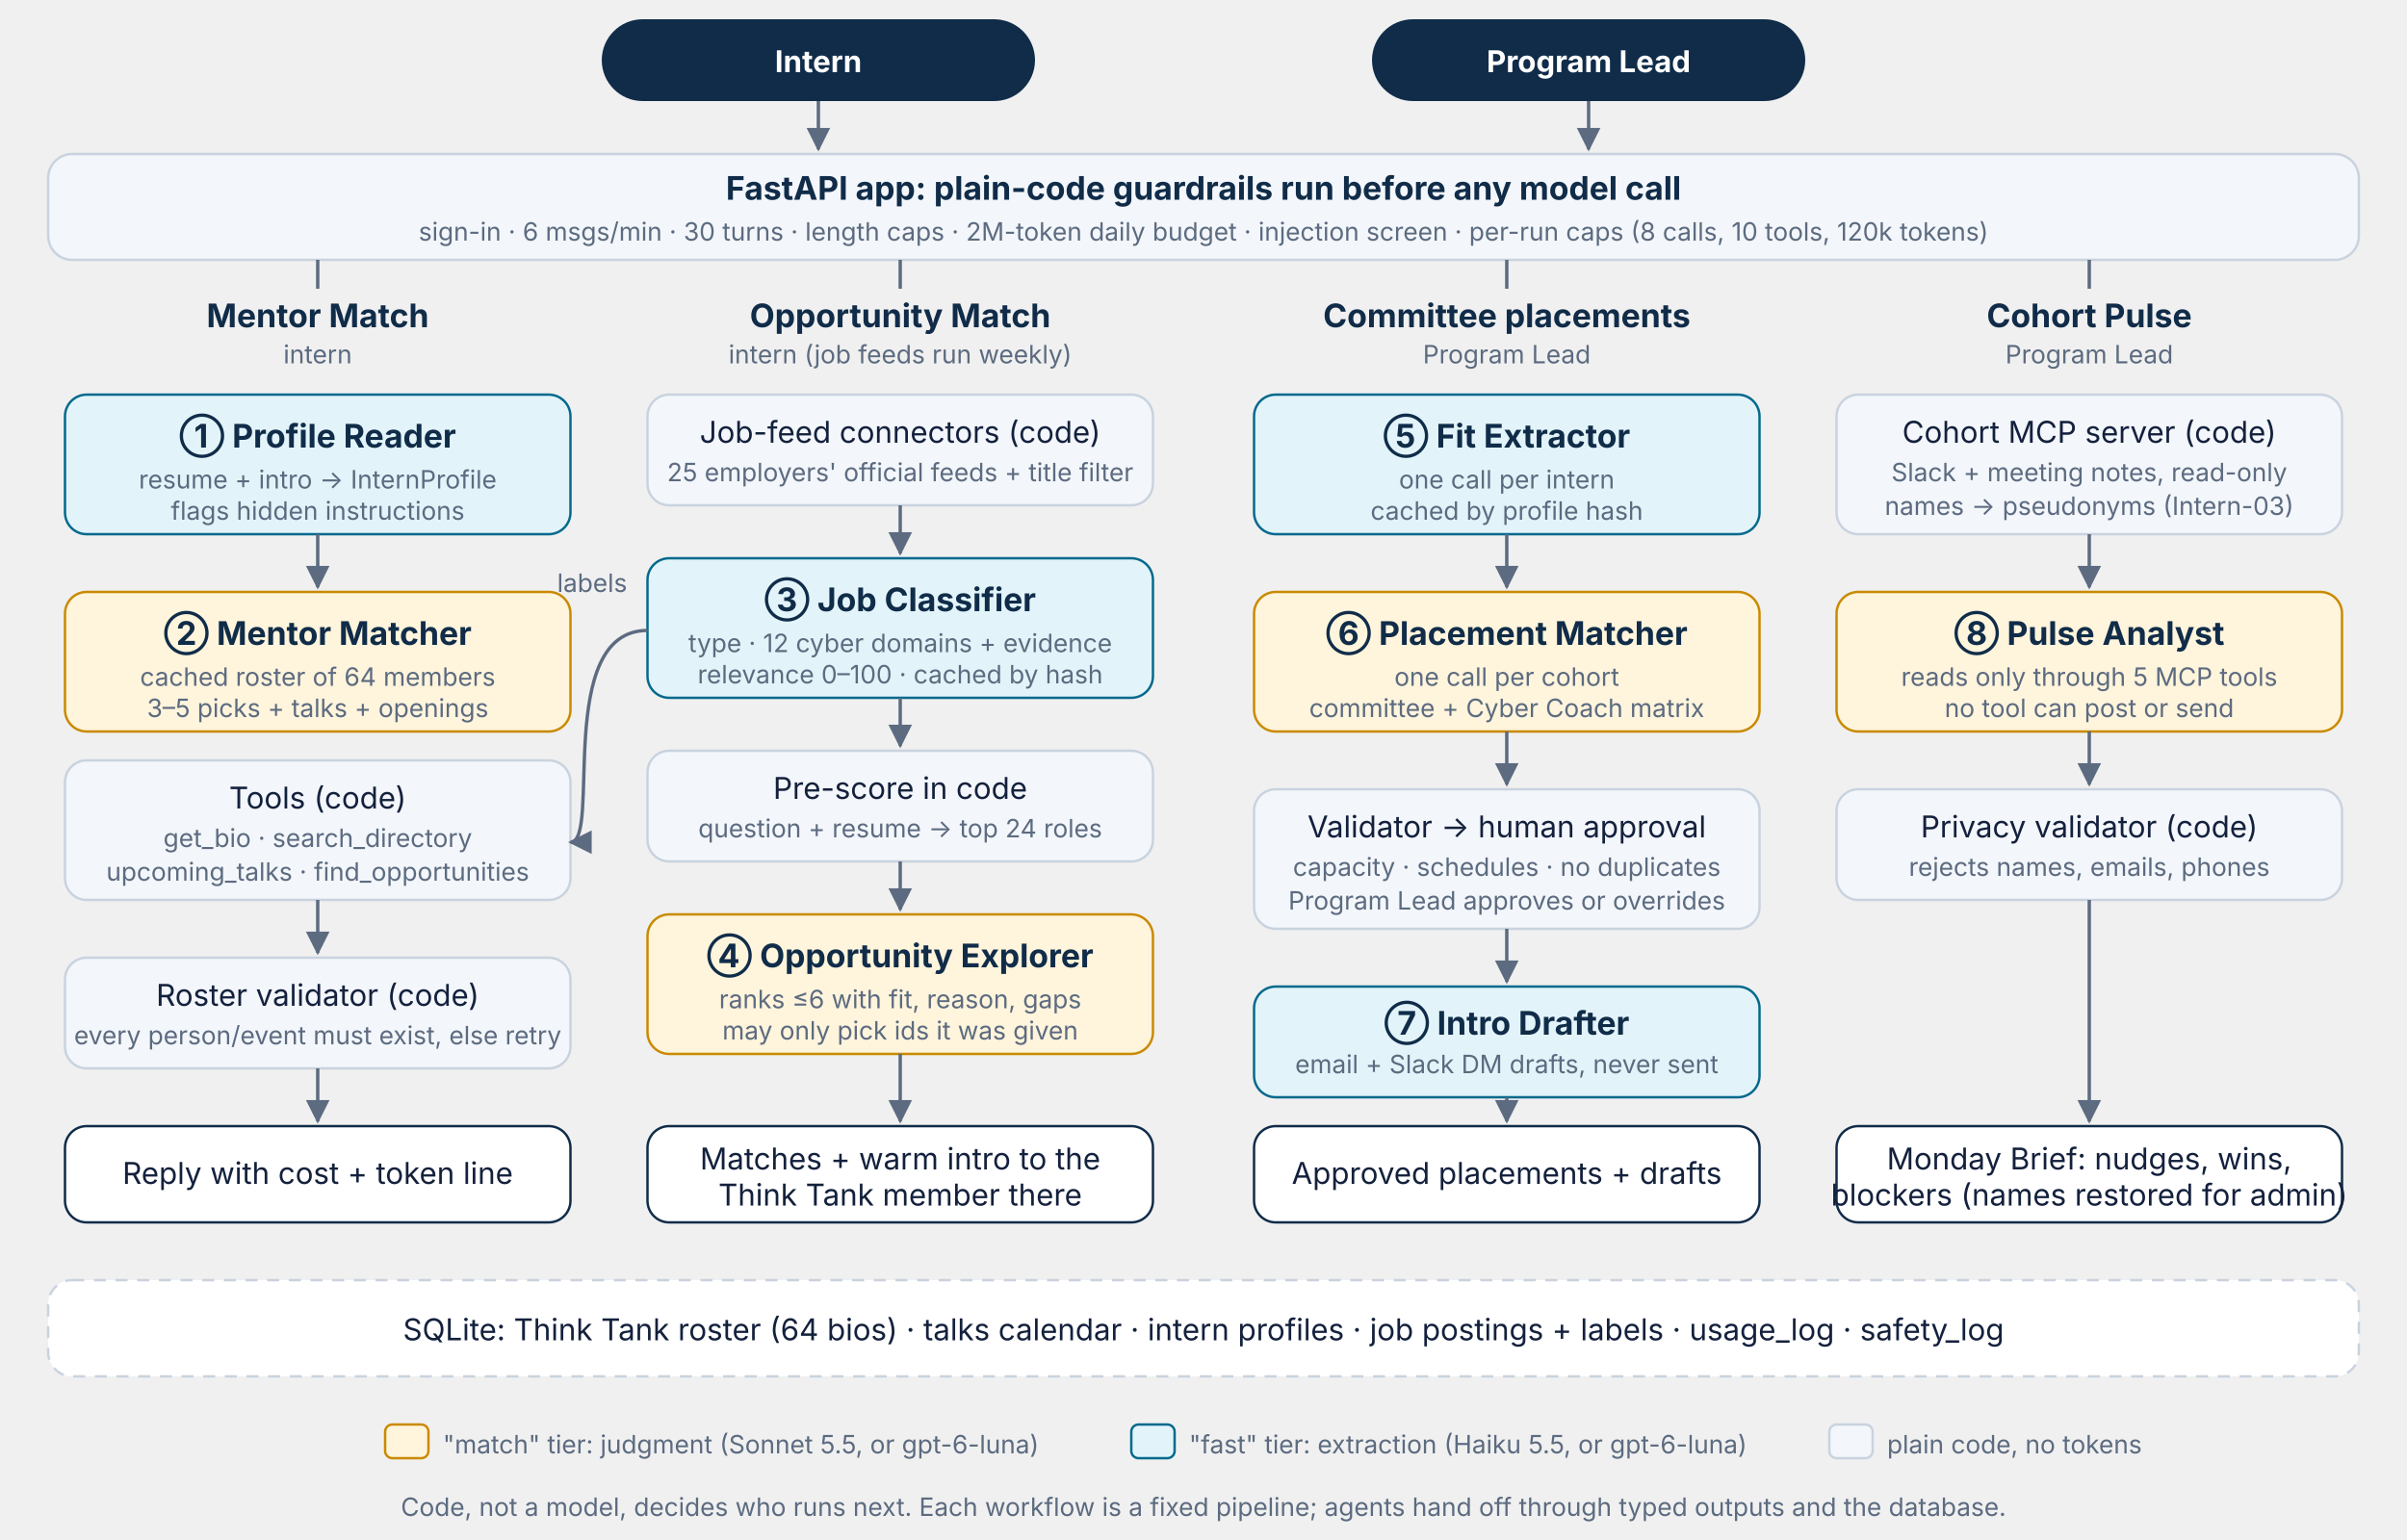
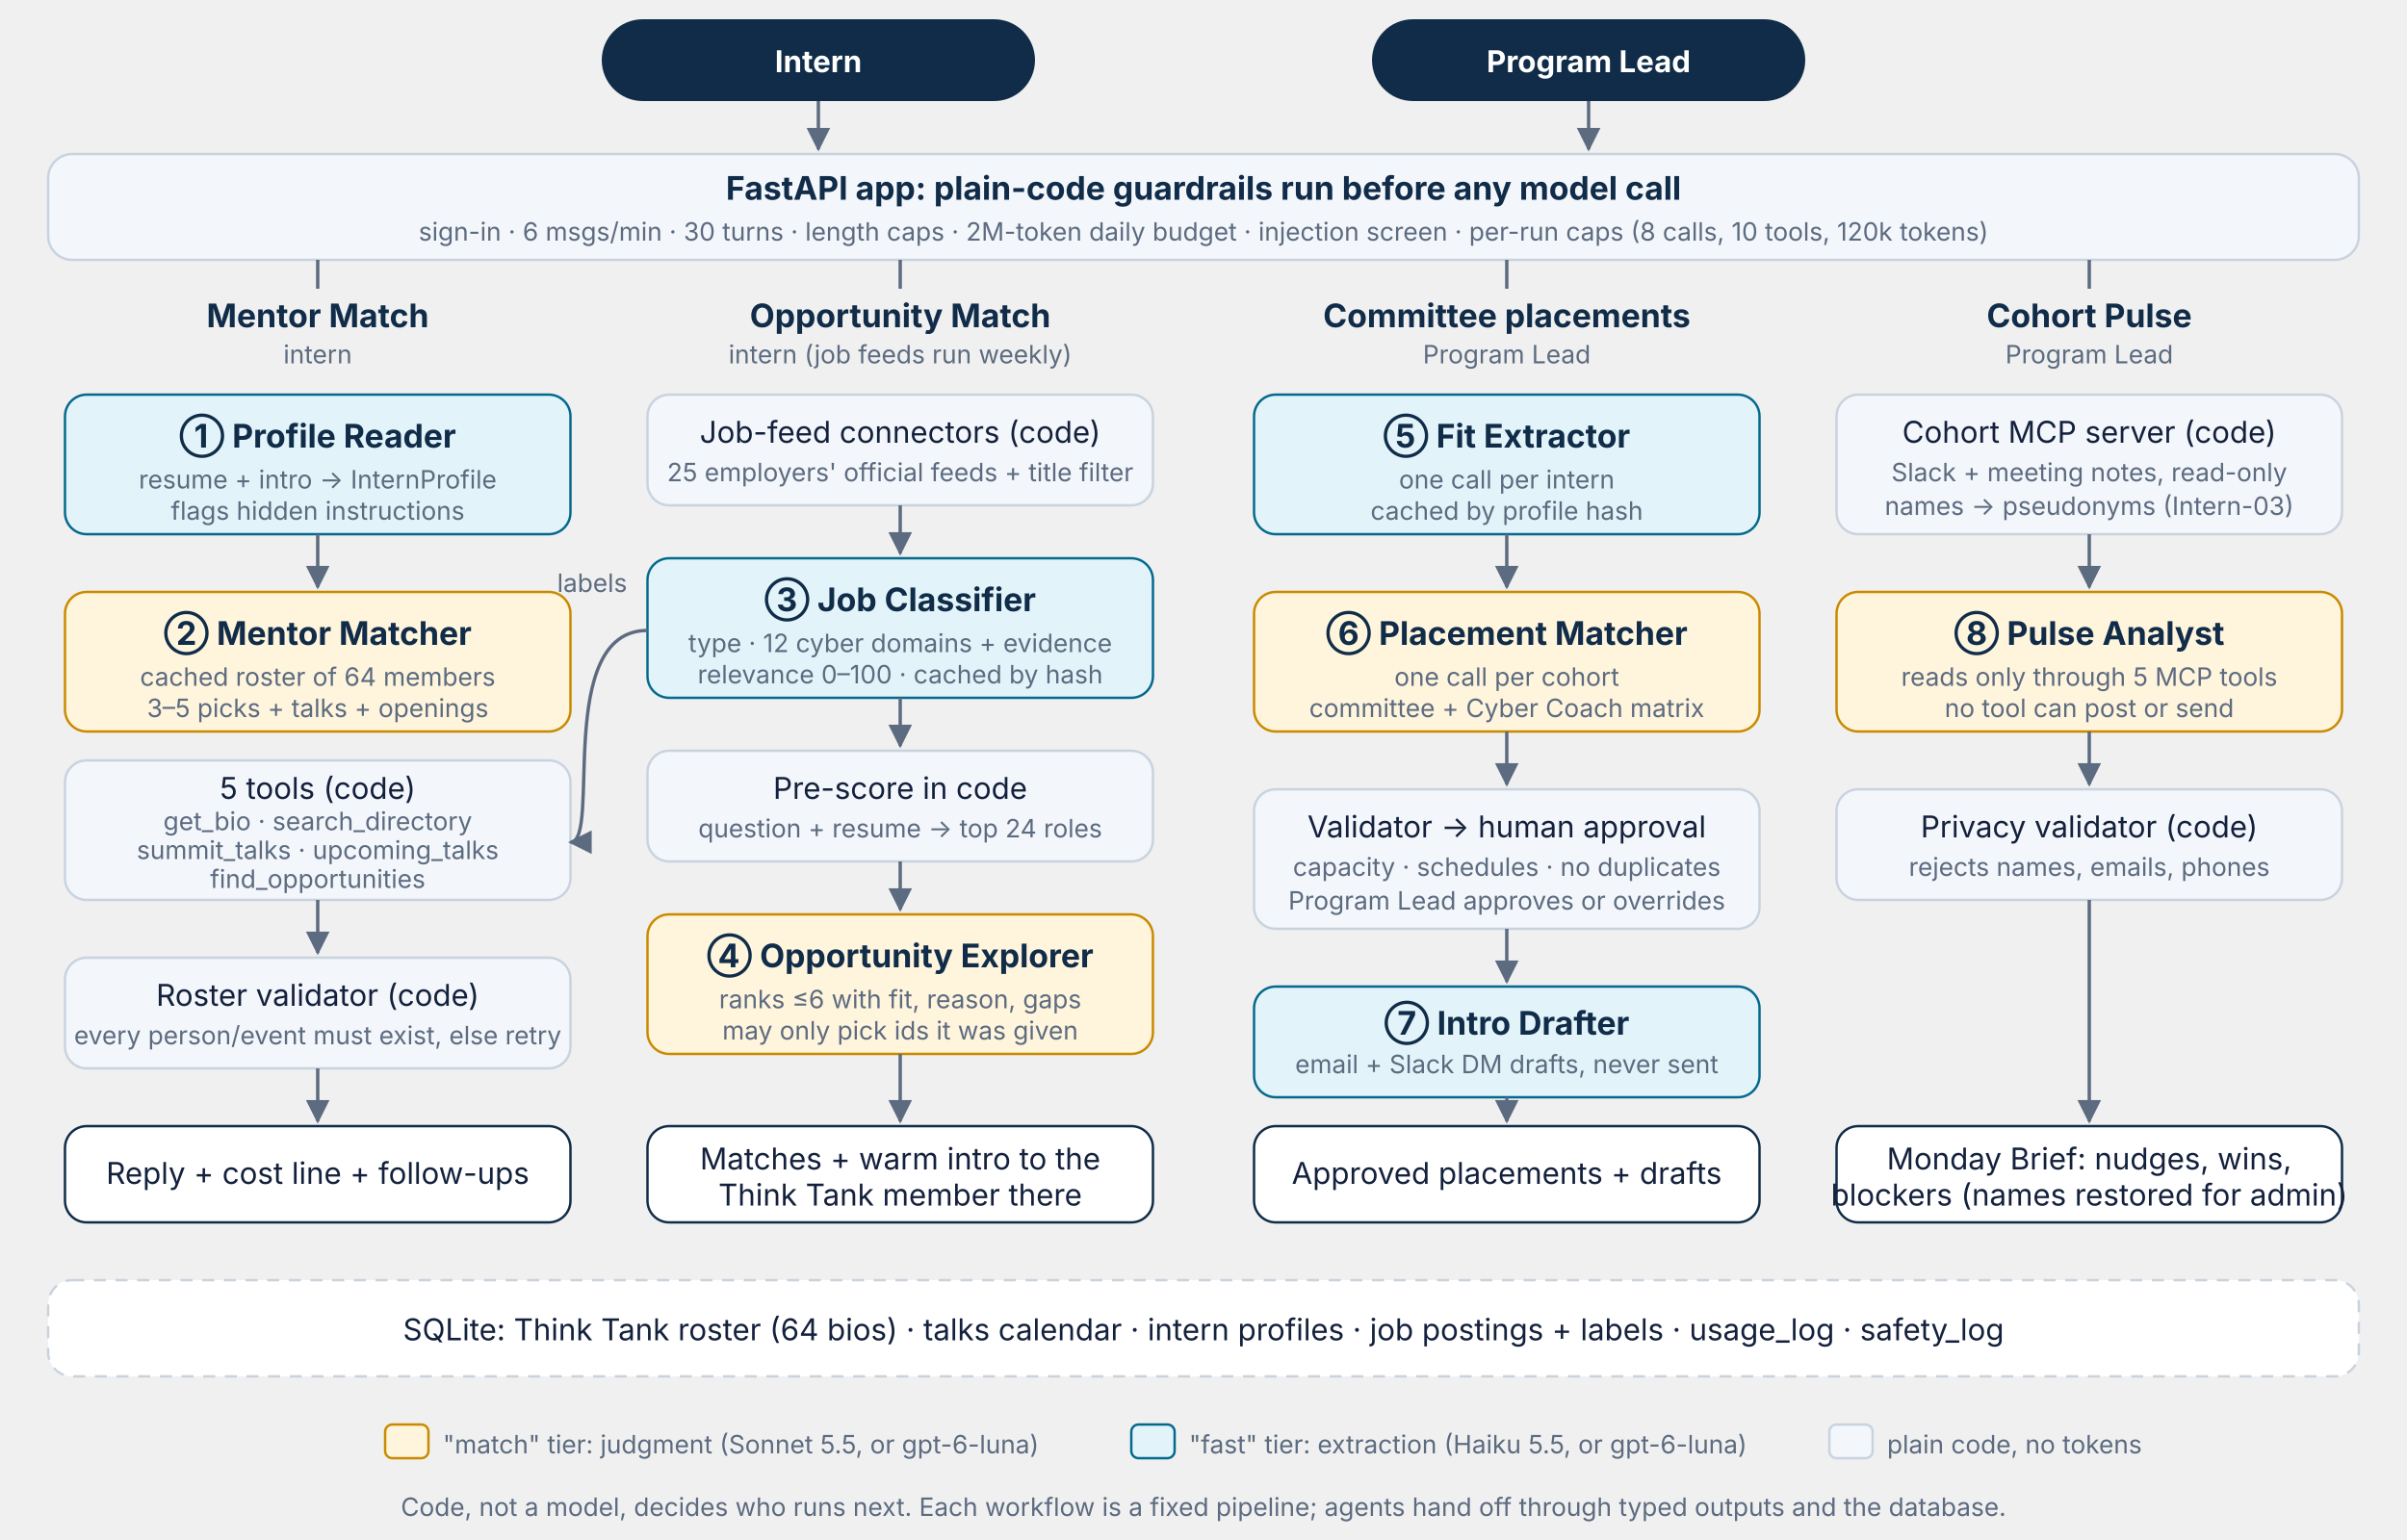
<svg xmlns="http://www.w3.org/2000/svg" viewBox="0 0 1000 640" font-family="Inter, -apple-system, Segoe UI, Helvetica, Arial, sans-serif" role="img" aria-label="How the eight agents are organized into four workflows">
  <defs>
    <marker id="ar" viewBox="0 0 10 10" refX="9" refY="5" markerWidth="7" markerHeight="7" orient="auto-start-reverse">
      <path d="M0,0 L10,5 L0,10 z" fill="#5c6b80" />
    </marker>
    <style>
      .t{font-size:12.5px;fill:#14213d}
      .s{font-size:10.5px;fill:#5c6b80}
      .h{font-size:13.5px;font-weight:700;fill:#102c49}
      .w{font-size:12.5px;font-weight:700;fill:#ffffff}
      .code{fill:#f3f6fa;stroke:#c9d3df}
      .fast{fill:#e2f4f9;stroke:#04698d}
      .match{fill:#fff4dc;stroke:#c98a00}
      .out{fill:#ffffff;stroke:#102c49}
      line,path.l{stroke:#5c6b80;stroke-width:1.4;fill:none}
    </style>
  </defs>
  <rect x="250" y="8" width="180" height="34" rx="17" fill="#102c49" />
  <text x="340" y="30" text-anchor="middle" class="w">Intern</text>
  <rect x="570" y="8" width="180" height="34" rx="17" fill="#102c49" />
  <text x="660" y="30" text-anchor="middle" class="w">Program Lead</text>
  <line x1="340" y1="42" x2="340" y2="62" marker-end="url(#ar)" />
  <line x1="660" y1="42" x2="660" y2="62" marker-end="url(#ar)" />
  <rect x="20" y="64" width="960" height="44" rx="10" class="code" />
  <text x="500" y="83" text-anchor="middle" class="h">FastAPI app: plain-code guardrails run before any model call</text>
  <text x="500" y="100" text-anchor="middle" class="s">sign-in · 6 msgs/min · 30 turns · length caps · 2M-token daily budget · injection screen · per-run caps (8 calls, 10 tools, 120k tokens)</text>
  <g>
    <text x="132" y="136" text-anchor="middle" class="h">Mentor Match</text>
    <text x="132" y="151" text-anchor="middle" class="s">intern</text>
    <text x="374" y="136" text-anchor="middle" class="h">Opportunity Match</text>
    <text x="374" y="151" text-anchor="middle" class="s">intern (job feeds run weekly)</text>
    <text x="626" y="136" text-anchor="middle" class="h">Committee placements</text>
    <text x="626" y="151" text-anchor="middle" class="s">Program Lead</text>
    <text x="868" y="136" text-anchor="middle" class="h">Cohort Pulse</text>
    <text x="868" y="151" text-anchor="middle" class="s">Program Lead</text>
  </g>
  <line x1="132" y1="108" x2="132" y2="120" />
  <line x1="374" y1="108" x2="374" y2="120" />
  <line x1="626" y1="108" x2="626" y2="120" />
  <line x1="868" y1="108" x2="868" y2="120" />
  <rect x="27" y="164" width="210" height="58" rx="9" class="fast" />
  <text x="132" y="186" text-anchor="middle" class="h">① Profile Reader</text>
  <text x="132" y="203" text-anchor="middle" class="s">resume + intro → InternProfile</text>
  <text x="132" y="216" text-anchor="middle" class="s">flags hidden instructions</text>
  <line x1="132" y1="222" x2="132" y2="244" marker-end="url(#ar)" />
  <rect x="27" y="246" width="210" height="58" rx="9" class="match" />
  <text x="132" y="268" text-anchor="middle" class="h">② Mentor Matcher</text>
  <text x="132" y="285" text-anchor="middle" class="s">cached roster of 64 members</text>
  <text x="132" y="298" text-anchor="middle" class="s">3–5 picks + talks + openings</text>
  <rect x="27" y="316" width="210" height="58" rx="9" class="code" />
-   <text x="132" y="336" text-anchor="middle" class="t">Tools (code)</text>
-   <text x="132" y="352" text-anchor="middle" class="s">get_bio · search_directory</text>
-   <text x="132" y="366" text-anchor="middle" class="s">upcoming_talks · find_opportunities</text>
+   <text x="132" y="332" text-anchor="middle" class="t">5 tools (code)</text>
+   <text x="132" y="345" text-anchor="middle" class="s">get_bio · search_directory</text>
+   <text x="132" y="357" text-anchor="middle" class="s">summit_talks · upcoming_talks</text>
+   <text x="132" y="369" text-anchor="middle" class="s">find_opportunities</text>
  <line x1="132" y1="374" x2="132" y2="396" marker-end="url(#ar)" />
  <rect x="27" y="398" width="210" height="46" rx="9" class="code" />
  <text x="132" y="418" text-anchor="middle" class="t">Roster validator (code)</text>
  <text x="132" y="434" text-anchor="middle" class="s">every person/event must exist, else retry</text>
  <line x1="132" y1="444" x2="132" y2="466" marker-end="url(#ar)" />
  <rect x="27" y="468" width="210" height="40" rx="9" class="out" />
-   <text x="132" y="492" text-anchor="middle" class="t">Reply with cost + token line</text>
+   <text x="132" y="492" text-anchor="middle" class="t">Reply + cost line + follow-ups</text>
  <rect x="269" y="164" width="210" height="46" rx="9" class="code" />
  <text x="374" y="184" text-anchor="middle" class="t">Job-feed connectors (code)</text>
  <text x="374" y="200" text-anchor="middle" class="s">25 employers' official feeds + title filter</text>
  <line x1="374" y1="210" x2="374" y2="230" marker-end="url(#ar)" />
  <rect x="269" y="232" width="210" height="58" rx="9" class="fast" />
  <text x="374" y="254" text-anchor="middle" class="h">③ Job Classifier</text>
  <text x="374" y="271" text-anchor="middle" class="s">type · 12 cyber domains + evidence</text>
  <text x="374" y="284" text-anchor="middle" class="s">relevance 0–100 · cached by hash</text>
  <line x1="374" y1="290" x2="374" y2="310" marker-end="url(#ar)" />
  <rect x="269" y="312" width="210" height="46" rx="9" class="code" />
  <text x="374" y="332" text-anchor="middle" class="t">Pre-score in code</text>
  <text x="374" y="348" text-anchor="middle" class="s">question + resume → top 24 roles</text>
  <line x1="374" y1="358" x2="374" y2="378" marker-end="url(#ar)" />
  <rect x="269" y="380" width="210" height="58" rx="9" class="match" />
  <text x="374" y="402" text-anchor="middle" class="h">④ Opportunity Explorer</text>
  <text x="374" y="419" text-anchor="middle" class="s">ranks ≤6 with fit, reason, gaps</text>
  <text x="374" y="432" text-anchor="middle" class="s">may only pick ids it was given</text>
  <line x1="374" y1="438" x2="374" y2="466" marker-end="url(#ar)" />
  <rect x="269" y="468" width="210" height="40" rx="9" class="out" />
  <text x="374" y="486" text-anchor="middle" class="t">Matches + warm intro to the</text>
  <text x="374" y="501" text-anchor="middle" class="t">Think Tank member there</text>
  <path class="l" d="M269,262 C230,262 250,350 237,350" marker-end="url(#ar)" />
  <text x="246" y="246" class="s" text-anchor="middle">labels</text>
  <rect x="521" y="164" width="210" height="58" rx="9" class="fast" />
  <text x="626" y="186" text-anchor="middle" class="h">⑤ Fit Extractor</text>
  <text x="626" y="203" text-anchor="middle" class="s">one call per intern</text>
  <text x="626" y="216" text-anchor="middle" class="s">cached by profile hash</text>
  <line x1="626" y1="222" x2="626" y2="244" marker-end="url(#ar)" />
  <rect x="521" y="246" width="210" height="58" rx="9" class="match" />
  <text x="626" y="268" text-anchor="middle" class="h">⑥ Placement Matcher</text>
  <text x="626" y="285" text-anchor="middle" class="s">one call per cohort</text>
  <text x="626" y="298" text-anchor="middle" class="s">committee + Cyber Coach matrix</text>
  <line x1="626" y1="304" x2="626" y2="326" marker-end="url(#ar)" />
  <rect x="521" y="328" width="210" height="58" rx="9" class="code" />
  <text x="626" y="348" text-anchor="middle" class="t">Validator → human approval</text>
  <text x="626" y="364" text-anchor="middle" class="s">capacity · schedules · no duplicates</text>
  <text x="626" y="378" text-anchor="middle" class="s">Program Lead approves or overrides</text>
  <line x1="626" y1="386" x2="626" y2="408" marker-end="url(#ar)" />
  <rect x="521" y="410" width="210" height="46" rx="9" class="fast" />
  <text x="626" y="430" text-anchor="middle" class="h">⑦ Intro Drafter</text>
  <text x="626" y="446" text-anchor="middle" class="s">email + Slack DM drafts, never sent</text>
  <line x1="626" y1="456" x2="626" y2="466" marker-end="url(#ar)" />
  <rect x="521" y="468" width="210" height="40" rx="9" class="out" />
  <text x="626" y="492" text-anchor="middle" class="t">Approved placements + drafts</text>
  <rect x="763" y="164" width="210" height="58" rx="9" class="code" />
  <text x="868" y="184" text-anchor="middle" class="t">Cohort MCP server (code)</text>
  <text x="868" y="200" text-anchor="middle" class="s">Slack + meeting notes, read-only</text>
  <text x="868" y="214" text-anchor="middle" class="s">names → pseudonyms (Intern-03)</text>
  <line x1="868" y1="222" x2="868" y2="244" marker-end="url(#ar)" />
  <rect x="763" y="246" width="210" height="58" rx="9" class="match" />
  <text x="868" y="268" text-anchor="middle" class="h">⑧ Pulse Analyst</text>
  <text x="868" y="285" text-anchor="middle" class="s">reads only through 5 MCP tools</text>
  <text x="868" y="298" text-anchor="middle" class="s">no tool can post or send</text>
  <line x1="868" y1="304" x2="868" y2="326" marker-end="url(#ar)" />
  <rect x="763" y="328" width="210" height="46" rx="9" class="code" />
  <text x="868" y="348" text-anchor="middle" class="t">Privacy validator (code)</text>
  <text x="868" y="364" text-anchor="middle" class="s">rejects names, emails, phones</text>
  <line x1="868" y1="374" x2="868" y2="466" marker-end="url(#ar)" />
  <rect x="763" y="468" width="210" height="40" rx="9" class="out" />
  <text x="868" y="486" text-anchor="middle" class="t">Monday Brief: nudges, wins,</text>
  <text x="868" y="501" text-anchor="middle" class="t">blockers (names restored for admin)</text>
  <rect x="20" y="532" width="960" height="40" rx="10" fill="#ffffff" stroke="#c9d3df" stroke-dasharray="5 4" />
  <text x="500" y="557" text-anchor="middle" class="t">SQLite: Think Tank roster (64 bios) · talks calendar · intern profiles · job postings + labels · usage_log · safety_log</text>
  <rect x="160" y="592" width="18" height="14" rx="3" class="match" />
  <text x="184" y="604" class="s">"match" tier: judgment (Sonnet 5.5, or gpt-6-luna)</text>
  <rect x="470" y="592" width="18" height="14" rx="3" class="fast" />
  <text x="494" y="604" class="s">"fast" tier: extraction (Haiku 5.5, or gpt-6-luna)</text>
  <rect x="760" y="592" width="18" height="14" rx="3" class="code" />
  <text x="784" y="604" class="s">plain code, no tokens</text>
  <text x="500" y="630" text-anchor="middle" class="s">Code, not a model, decides who runs next. Each workflow is a fixed pipeline; agents hand off through typed outputs and the database.</text>
</svg>
